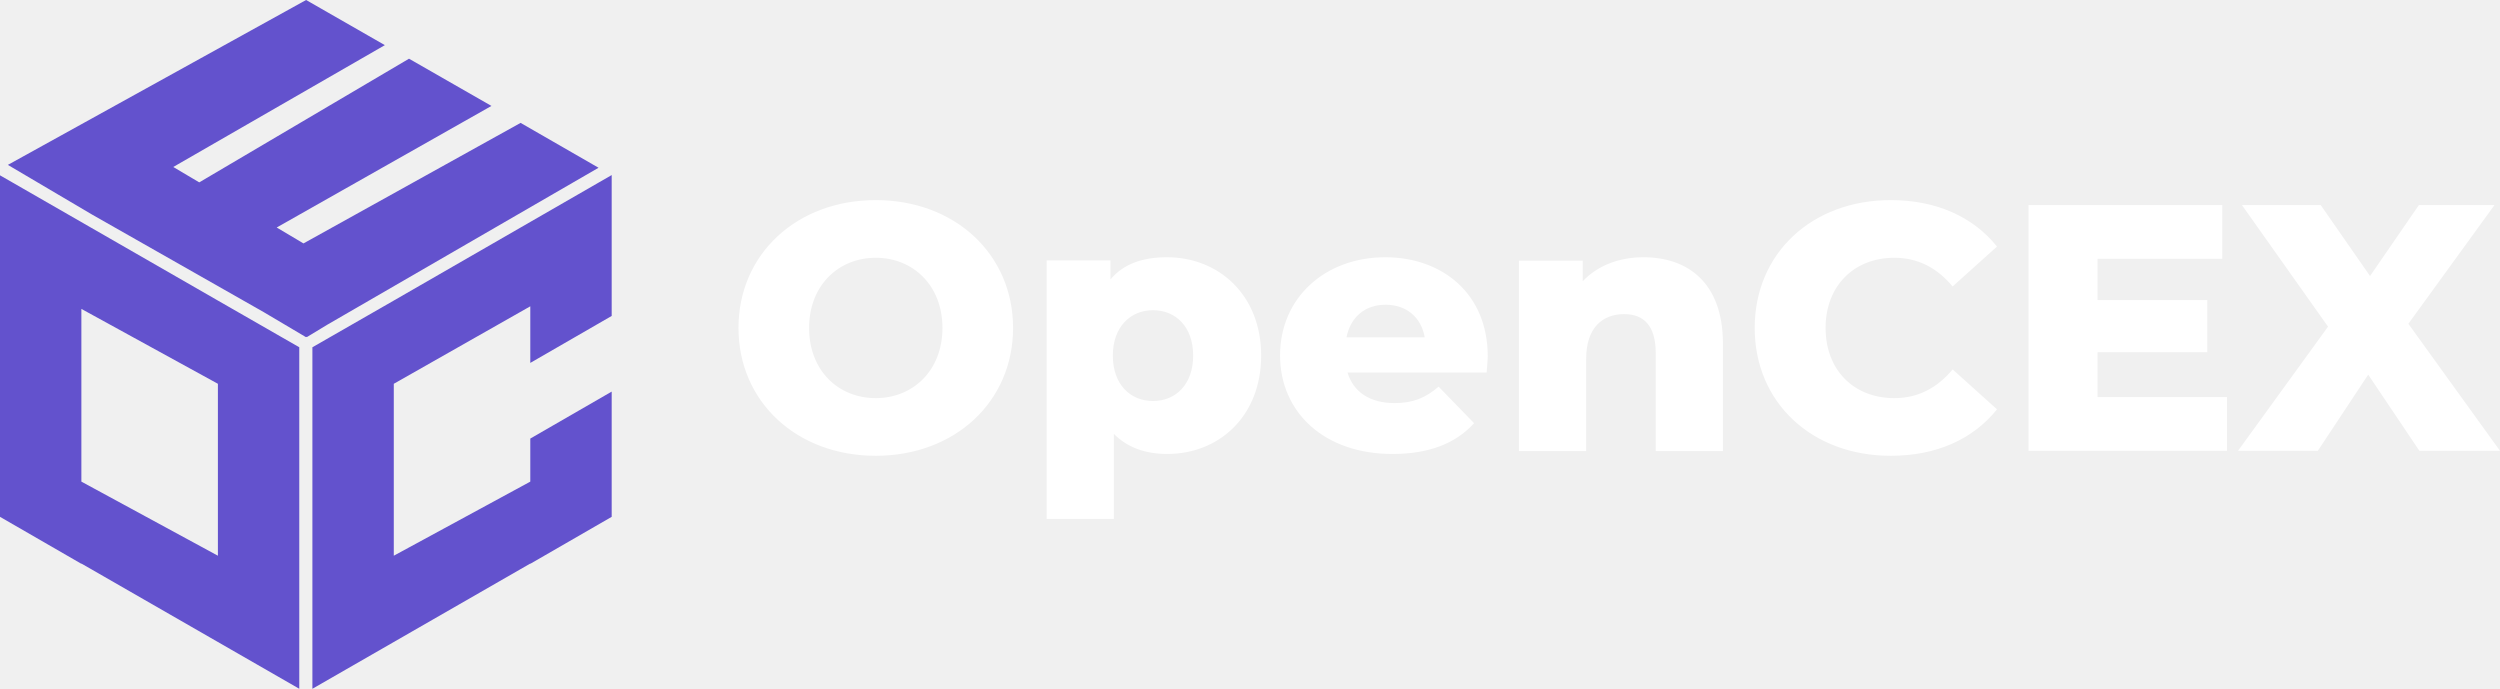
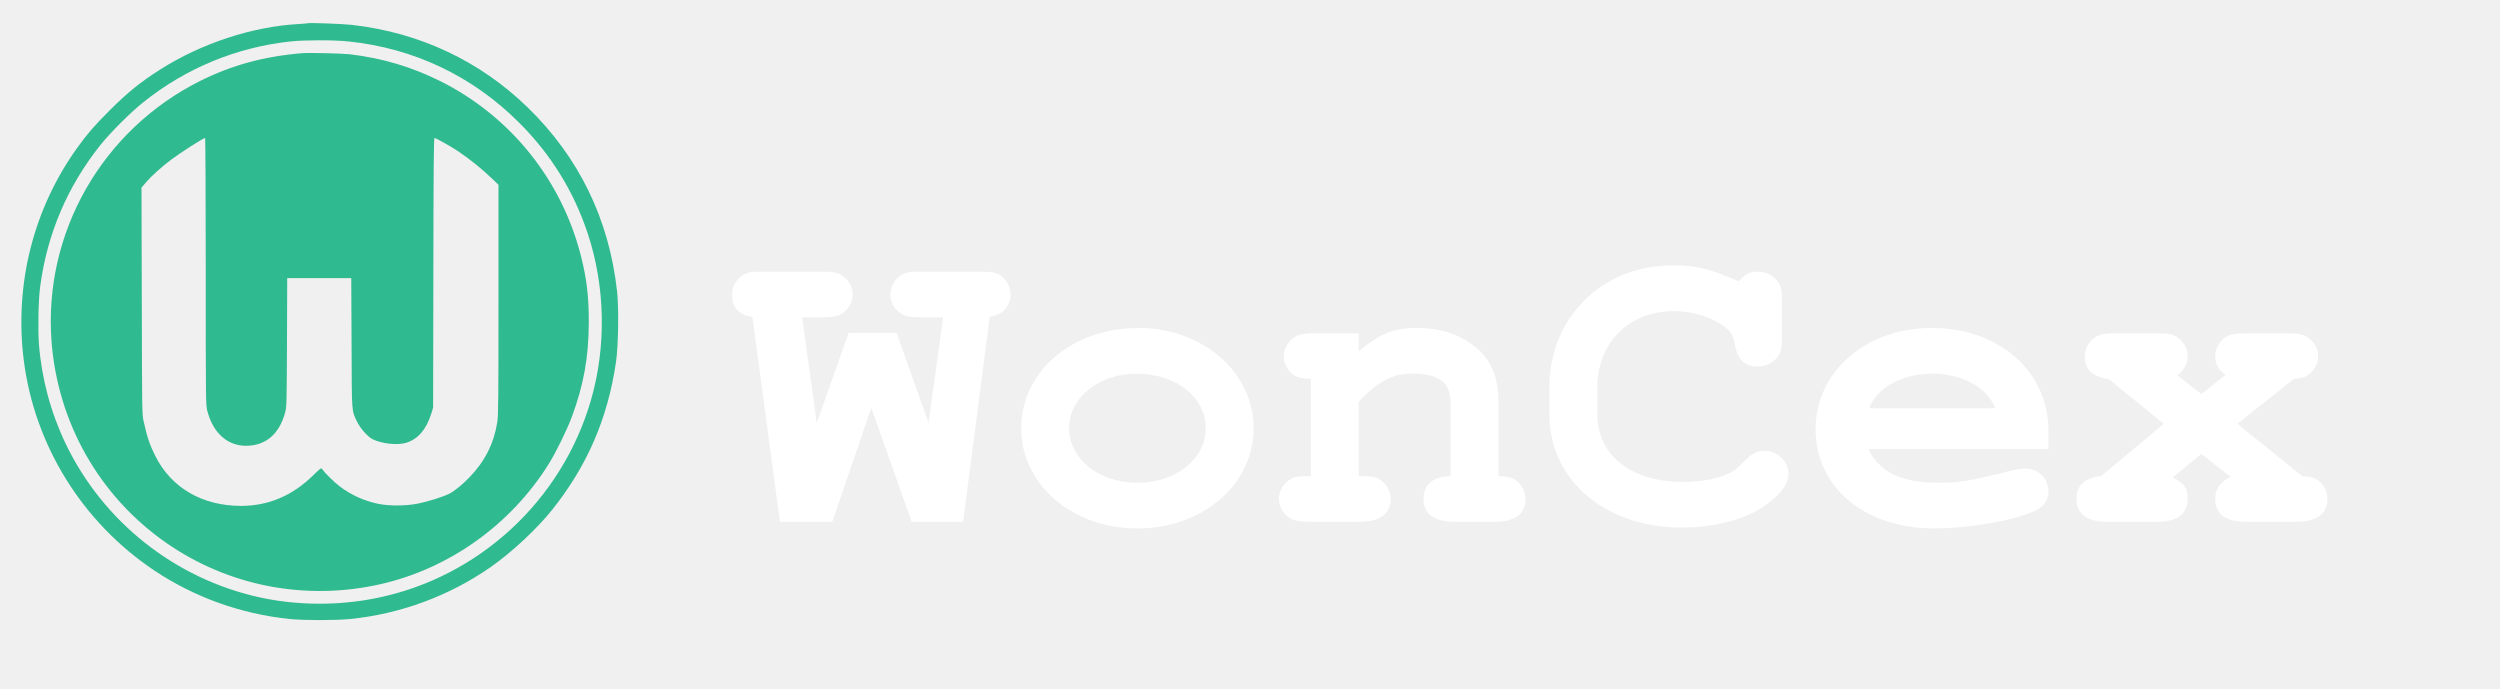
- <svg xmlns="http://www.w3.org/2000/svg" width="196" height="54" viewBox="0 0 196 54" fill="none">
-   <g clip-path="url(#clip0_348_285)">
-     <path d="M17.083 23.564L0 13.745V21.518V40.52L6.38 44.202V44.182L23.463 54V45.205V33.361V27.225L17.083 23.564ZM17.083 43.568L6.38 37.759V24.218L17.083 30.089V43.568ZM46.926 13.152L40.814 9.634L23.793 19.084L21.693 17.836L38.529 8.305L32.066 4.602L15.621 14.298L13.584 13.091L30.173 3.539L23.998 0L0.617 12.927L7.204 16.814L20.664 24.464L23.978 26.427L24.019 26.407L24.06 26.427L25.645 25.466L46.926 13.152ZM30.873 23.564L24.492 27.225V33.361V45.205V54L41.575 44.182V44.202L47.956 40.52V30.702L41.575 34.384V37.759L30.873 43.568V30.089L41.575 24.014V28.452L47.956 24.77V21.498V13.725L30.873 23.564Z" fill="#6352CD" />
-     <path d="M68.661 15.688C62.466 15.688 57.897 19.923 57.897 25.711C57.897 31.5 62.466 35.734 68.661 35.734C74.856 35.734 79.425 31.5 79.425 25.711C79.425 19.923 74.856 15.688 68.661 15.688ZM68.661 31.213C65.718 31.213 63.433 29.045 63.433 25.711C63.433 22.377 65.738 20.209 68.661 20.209C71.583 20.209 73.888 22.377 73.888 25.711C73.888 29.045 71.583 31.213 68.661 31.213ZM91.486 20.168C89.531 20.168 88.049 20.72 87.061 21.907V20.413H82.059V40.684H87.328V34.016C88.358 35.059 89.757 35.591 91.507 35.591C95.582 35.591 98.875 32.625 98.875 27.879C98.875 23.134 95.561 20.168 91.486 20.168ZM90.395 31.439C88.625 31.439 87.246 30.15 87.246 27.879C87.246 25.629 88.625 24.32 90.395 24.32C92.165 24.32 93.544 25.609 93.544 27.879C93.544 30.15 92.165 31.439 90.395 31.439ZM108.61 20.168C103.876 20.168 100.357 23.359 100.357 27.859C100.357 32.318 103.814 35.591 109.166 35.591C112.026 35.591 114.126 34.773 115.567 33.177L112.788 30.314C111.759 31.193 110.792 31.602 109.33 31.602C107.396 31.602 106.099 30.723 105.646 29.209H116.554C116.575 28.8 116.637 28.309 116.637 27.92C116.637 22.991 113.035 20.168 108.61 20.168ZM105.564 26.448C105.873 24.873 107.005 23.891 108.631 23.891C110.256 23.891 111.43 24.873 111.697 26.448H105.564ZM128.842 20.168C126.969 20.168 125.261 20.802 124.087 22.05V20.434H119.086V35.366H124.355V28.145C124.355 25.67 125.652 24.627 127.339 24.627C128.862 24.627 129.809 25.527 129.809 27.675V35.366H135.078V26.836C135.037 22.193 132.361 20.168 128.842 20.168ZM148.518 20.209C150.37 20.209 151.873 21.007 153.087 22.459L156.565 19.329C154.692 16.998 151.811 15.688 148.23 15.688C142.076 15.688 137.568 19.841 137.568 25.711C137.568 31.582 142.076 35.734 148.23 35.734C151.811 35.734 154.672 34.445 156.565 32.093L153.087 28.963C151.873 30.416 150.37 31.213 148.518 31.213C145.328 31.213 143.126 29.004 143.126 25.711C143.126 22.418 145.348 20.209 148.518 20.209ZM164.448 27.613H173.051V23.523H164.448V20.291H174.225V16.077H159.035V35.345H174.595V31.132H164.448V27.613ZM188.817 25.384L195.568 16.077H189.64L185.812 21.641L181.943 16.077H175.768L182.519 25.609L175.459 35.345H181.716L185.668 29.373L189.681 35.345H196L188.817 25.384Z" fill="white" />
+ <svg xmlns="http://www.w3.org/2000/svg" width="196" height="54" version="1.1" id="Layer_1" x="0px" y="0px" viewBox="0 0 952.3 264" style="enable-background:new 0 0 952.3 264;" xml:space="preserve">
+   <style type="text/css">
+ 	.st0{fill:#6352CD;}
+ 	.st1{fill:#FFFFFF;}
+ </style>
+   <g>
+     <g transform="translate(0,130) scale(0.03,-0.03)" fill="#30ba8f" stroke="none">
+       <path d="M3829 4036 c-2 -2 -55 -6 -118 -10 -588 -33 -1239 -248 -1760 -579   -257 -163 -420 -295 -656 -531 -188 -188 -280 -294 -407 -471 -561 -781 -805   -1749 -683 -2715 138 -1088 749 -2072 1670 -2687 510 -340 1102 -553 1724   -618 184 -19 588 -19 778 0 644 65 1264 295 1793 663 268 187 591 488 786 732   448 562 709 1165 815 1885 31 204 38 694 14 908 -102 920 -486 1710 -1141   2347 -612 595 -1379 956 -2242 1055 -118 14 -563 30 -573 21z m523 -232 c837   -86 1589 -444 2183 -1039 405 -404 695 -873 875 -1414 224 -674 240 -1438 44   -2121 -370 -1291 -1437 -2276 -2749 -2539 -485 -98 -1011 -94 -1485 10 -1081   237 -2001 965 -2480 1964 -190 397 -307 832 -341 1269 -15 195 -7 572 16 741   90 672 348 1277 768 1804 128 160 385 417 548 547 546 437 1192 704 1884 778   183 19 550 20 737 0z" />
+       <path d="M3765 3654 c-485 -39 -903 -153 -1307 -355 -1250 -625 -2000 -1936   -1899 -3319 77 -1041 607 -1980 1457 -2576 799 -560 1792 -752 2752 -533 878   201 1662 762 2145 1536 92 148 235 439 296 605 150 405 213 757 215 1198 1   333 -26 559 -101 855 -246 969 -898 1781 -1791 2229 -365 183 -745 297 -1162   346 -98 11 -516 21 -605 14z m-1235 -2787 c0 -1677 0 -1705 20 -1783 71 -279   255 -445 491 -446 251 -1 425 145 501 417 22 79 22 87 26 903 l3 822 409 0   409 0 4 -827 c3 -915 -1 -858 70 -1007 41 -85 138 -195 200 -225 119 -58 315   -78 427 -45 149 44 259 172 322 374 l23 75 3 1723 c2 1374 5 1722 15 1722 18   0 212 -109 304 -171 149 -100 302 -224 441 -357 l72 -70 0 -1468 c0 -1269 -2   -1482 -15 -1564 -44 -274 -159 -501 -354 -703 -97 -101 -194 -179 -267 -215   -72 -36 -275 -100 -394 -123 -156 -31 -373 -31 -510 -2 -187 41 -347 114 -495   227 -68 53 -185 168 -216 213 -15 22 -17 21 -120 -80 -263 -257 -570 -387   -917 -387 -496 0 -893 231 -1096 637 -72 144 -105 241 -149 441 -21 96 -21   110 -24 1543 l-4 1445 64 75 c63 73 194 192 312 280 123 93 414 279 437 279 4   0 8 -767 8 -1703z" />
+     </g>
  </g>
-   <defs>
-     <clipPath id="clip0_348_285">
-       <rect width="196" height="54" fill="white" />
-     </clipPath>
-   </defs>
+   <g>
+     <g>
+       <text x="280" y="200" font-family="Courier" font-weight="bold" font-size="170" fill="#FFFFFF">WonCex</text>
+     </g>
+   </g>
</svg>
